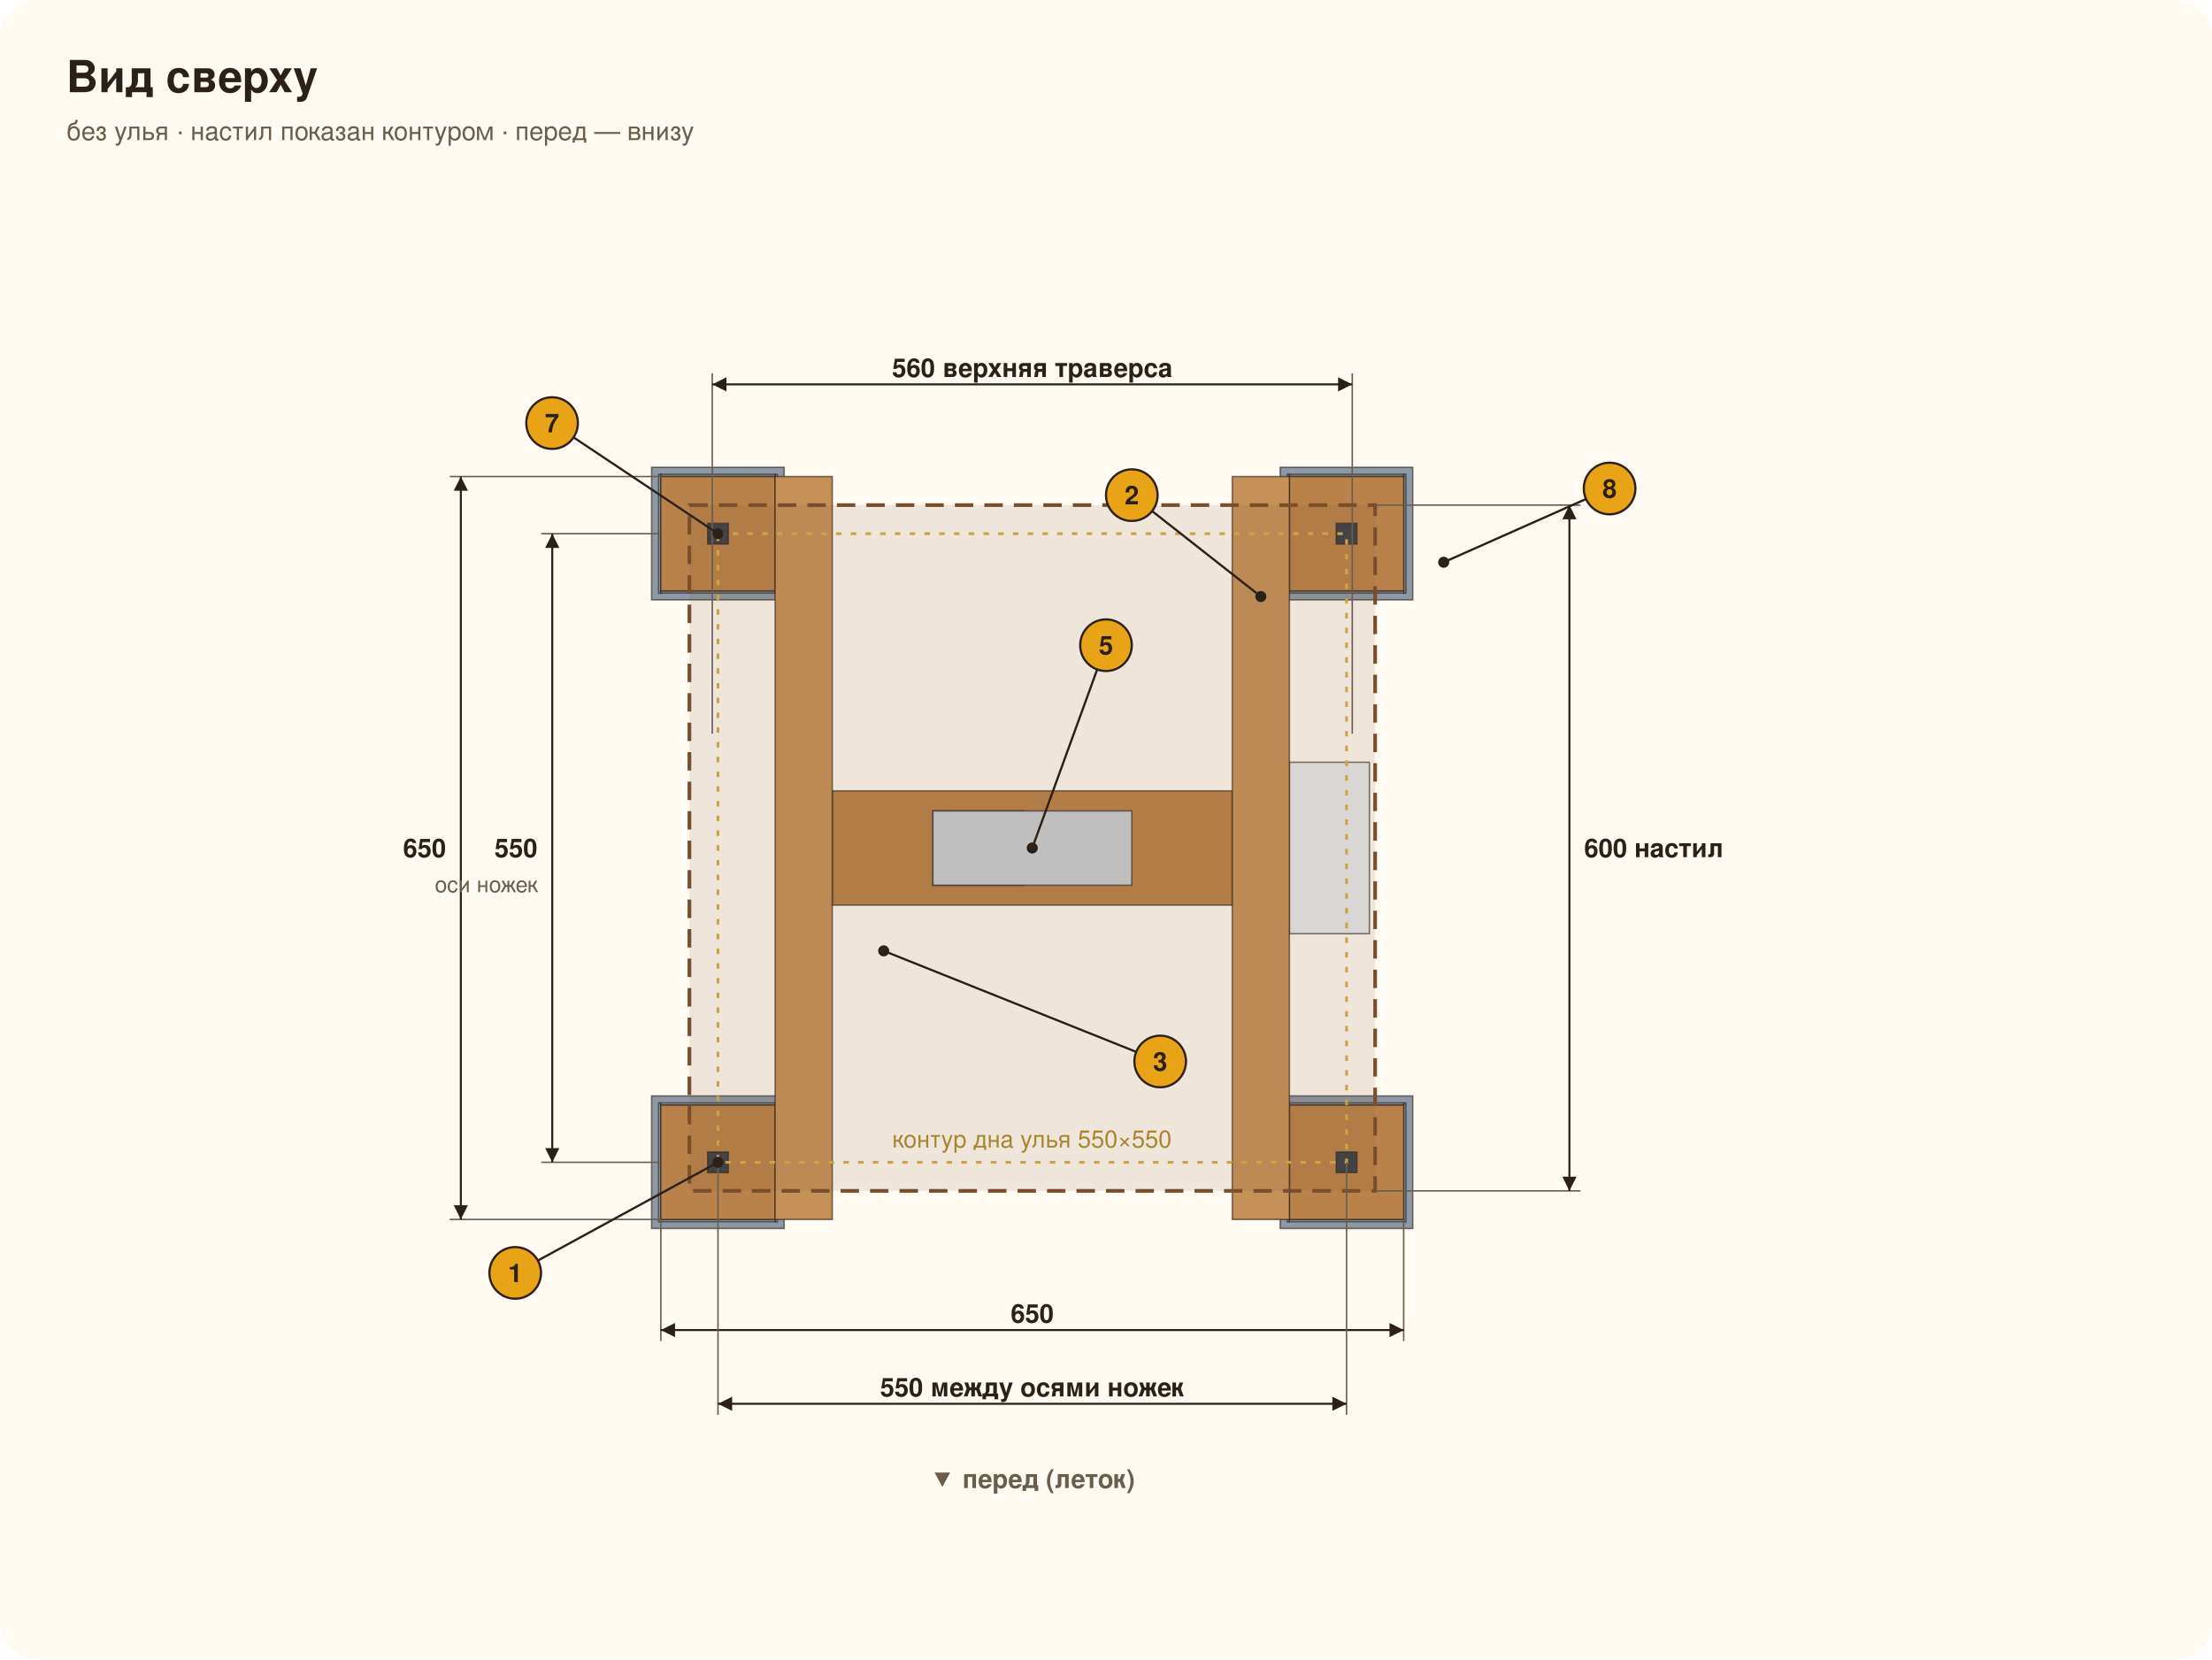
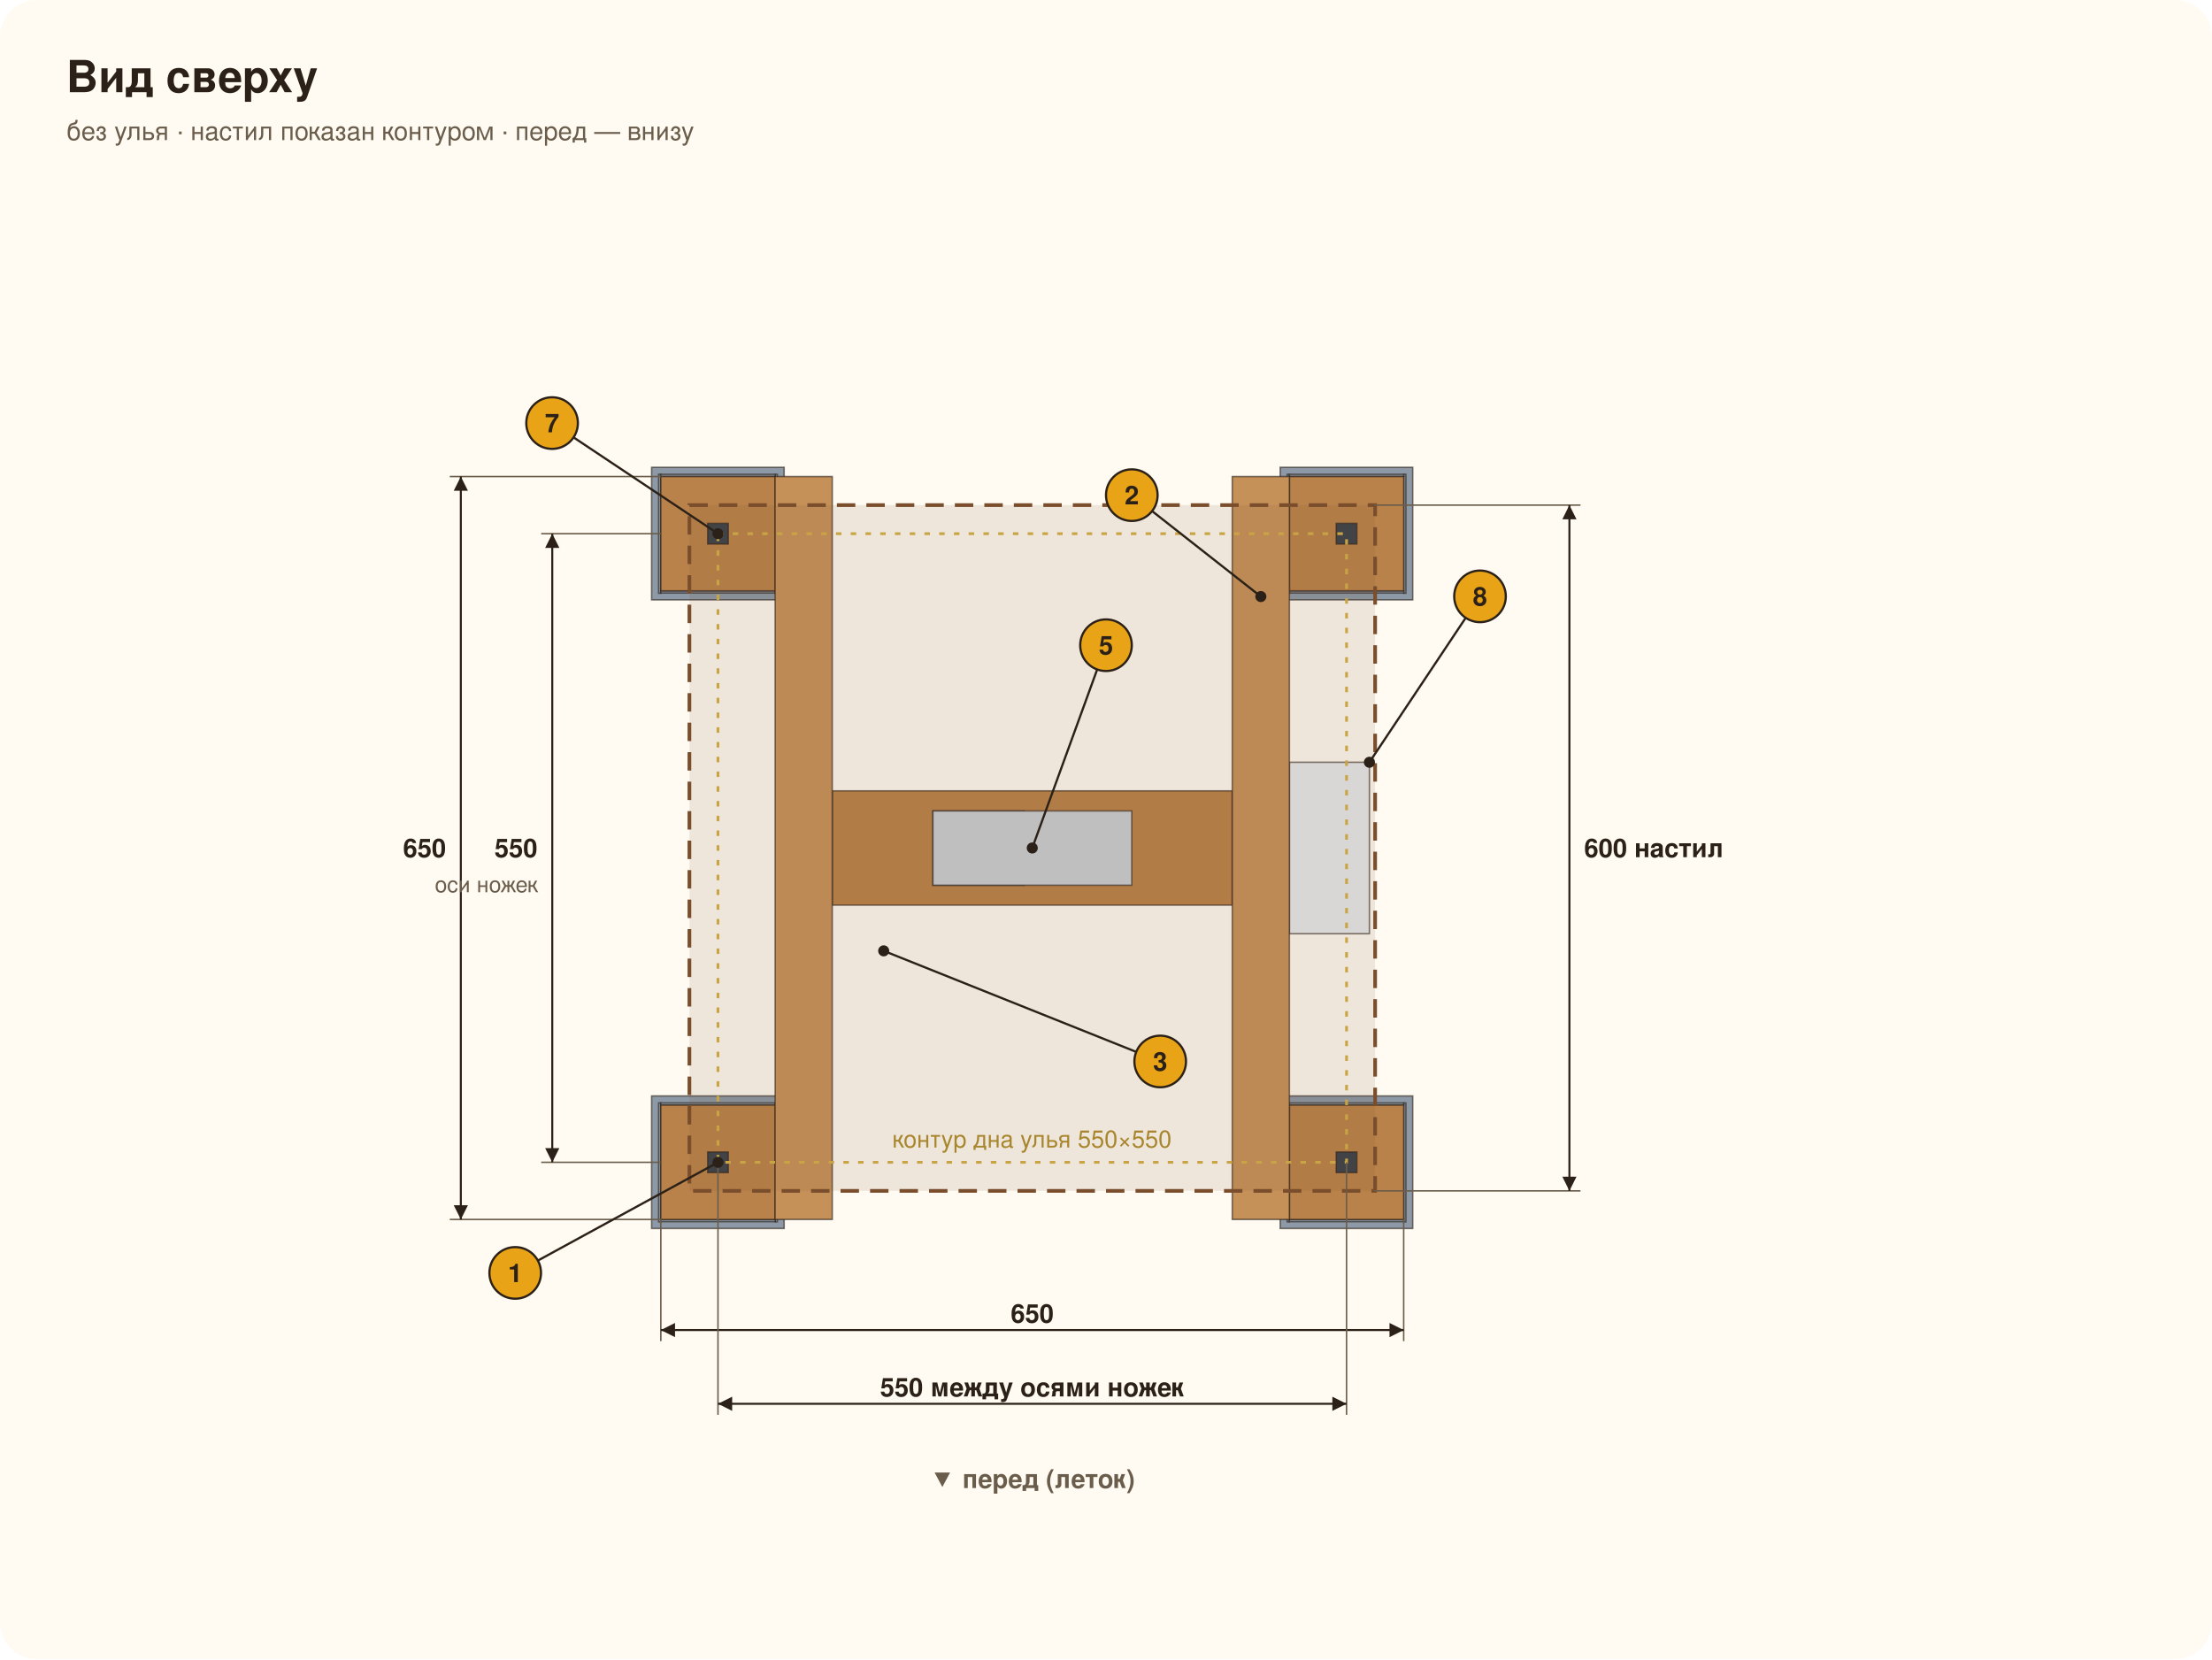
<svg xmlns="http://www.w3.org/2000/svg" viewBox="0 0 1200 900" width="1200" height="900" font-family="'Segoe UI', Helvetica, Arial, sans-serif">
  <defs>
    <marker id="a" viewBox="0 0 10 10" refX="10" refY="5" markerWidth="7" markerHeight="7" orient="auto-start-reverse">
      <path d="M0 0 L10 5 L0 10 Z" fill="#2B2118" />
    </marker>
    <pattern id="soil" width="14" height="14" patternUnits="userSpaceOnUse" patternTransform="rotate(45)">
      <rect width="14" height="14" fill="#E9E1D0" />
      <line x1="0" y1="0" x2="0" y2="14" stroke="#CDBFA3" stroke-width="3" />
    </pattern>
  </defs>
  <rect width="1200" height="900" rx="20" fill="#FFFBF2" />
  <text x="36" y="50" fill="#2B2118" font-size="24" font-weight="700">Вид сверху</text>
  <text x="36" y="76" fill="#6B5D4B" font-size="14">без улья · настил показан контуром · перед — внизу</text>
  <rect x="377.1" y="618.1" width="24.8" height="24.8" fill="#8D99A6" fill-opacity="1" stroke="#2B2118" stroke-width="0.8" stroke-opacity="0.6" />
  <rect x="377.1" y="277.1" width="24.8" height="24.8" fill="#8D99A6" fill-opacity="1" stroke="#2B2118" stroke-width="0.8" stroke-opacity="0.6" />
  <rect x="718.1" y="618.1" width="24.8" height="24.8" fill="#8D99A6" fill-opacity="1" stroke="#2B2118" stroke-width="0.8" stroke-opacity="0.6" />
  <rect x="718.1" y="277.1" width="24.8" height="24.8" fill="#8D99A6" fill-opacity="1" stroke="#2B2118" stroke-width="0.8" stroke-opacity="0.6" />
  <rect x="353.5" y="594.5" width="71.9" height="71.9" fill="#8D99A6" fill-opacity="1" stroke="#2B2118" stroke-width="0.8" stroke-opacity="0.6" />
  <rect x="353.5" y="253.5" width="71.9" height="71.9" fill="#8D99A6" fill-opacity="1" stroke="#2B2118" stroke-width="0.8" stroke-opacity="0.6" />
  <rect x="694.5" y="594.5" width="71.9" height="71.9" fill="#8D99A6" fill-opacity="1" stroke="#2B2118" stroke-width="0.8" stroke-opacity="0.6" />
  <rect x="694.5" y="253.5" width="71.9" height="71.9" fill="#8D99A6" fill-opacity="1" stroke="#2B2118" stroke-width="0.8" stroke-opacity="0.6" />
  <rect x="357.3" y="598.3" width="1.2" height="64.5" fill="#8D99A6" fill-opacity="1" stroke="#2B2118" stroke-width="0.8" stroke-opacity="0.6" />
  <rect x="420.5" y="598.3" width="1.2" height="64.5" fill="#8D99A6" fill-opacity="1" stroke="#2B2118" stroke-width="0.8" stroke-opacity="0.6" />
  <rect x="358.5" y="661.5" width="62.0" height="1.2" fill="#8D99A6" fill-opacity="1" stroke="#2B2118" stroke-width="0.8" stroke-opacity="0.6" />
  <rect x="358.5" y="598.3" width="62.0" height="1.2" fill="#8D99A6" fill-opacity="1" stroke="#2B2118" stroke-width="0.8" stroke-opacity="0.6" />
  <rect x="357.3" y="257.3" width="1.2" height="64.5" fill="#8D99A6" fill-opacity="1" stroke="#2B2118" stroke-width="0.8" stroke-opacity="0.6" />
  <rect x="420.5" y="257.3" width="1.2" height="64.5" fill="#8D99A6" fill-opacity="1" stroke="#2B2118" stroke-width="0.8" stroke-opacity="0.6" />
  <rect x="358.5" y="320.5" width="62.0" height="1.2" fill="#8D99A6" fill-opacity="1" stroke="#2B2118" stroke-width="0.8" stroke-opacity="0.6" />
  <rect x="358.5" y="257.3" width="62.0" height="1.2" fill="#8D99A6" fill-opacity="1" stroke="#2B2118" stroke-width="0.8" stroke-opacity="0.6" />
  <rect x="698.3" y="598.3" width="1.2" height="64.5" fill="#8D99A6" fill-opacity="1" stroke="#2B2118" stroke-width="0.8" stroke-opacity="0.6" />
  <rect x="761.5" y="598.3" width="1.2" height="64.5" fill="#8D99A6" fill-opacity="1" stroke="#2B2118" stroke-width="0.8" stroke-opacity="0.6" />
  <rect x="699.5" y="661.5" width="62.0" height="1.2" fill="#8D99A6" fill-opacity="1" stroke="#2B2118" stroke-width="0.8" stroke-opacity="0.6" />
  <rect x="699.5" y="598.3" width="62.0" height="1.2" fill="#8D99A6" fill-opacity="1" stroke="#2B2118" stroke-width="0.8" stroke-opacity="0.6" />
  <rect x="698.3" y="257.3" width="1.2" height="64.5" fill="#8D99A6" fill-opacity="1" stroke="#2B2118" stroke-width="0.8" stroke-opacity="0.6" />
  <rect x="761.5" y="257.3" width="1.2" height="64.5" fill="#8D99A6" fill-opacity="1" stroke="#2B2118" stroke-width="0.8" stroke-opacity="0.6" />
  <rect x="699.5" y="320.5" width="62.0" height="1.2" fill="#8D99A6" fill-opacity="1" stroke="#2B2118" stroke-width="0.8" stroke-opacity="0.6" />
  <rect x="699.5" y="257.3" width="62.0" height="1.2" fill="#8D99A6" fill-opacity="1" stroke="#2B2118" stroke-width="0.8" stroke-opacity="0.6" />
  <rect x="451.5" y="429.0" width="217.0" height="62.0" fill="#B9824A" fill-opacity="1" stroke="#2B2118" stroke-width="0.8" stroke-opacity="0.6" />
  <rect x="506.1" y="439.9" width="49.6" height="40.3" fill="#4F5862" fill-opacity="1" stroke="#2B2118" stroke-width="0.8" stroke-opacity="0.6" />
  <rect x="699.5" y="413.5" width="43.4" height="93.0" fill="#E6E9EC" fill-opacity="1" stroke="#2B2118" stroke-width="0.8" stroke-opacity="0.6" />
  <rect x="358.5" y="599.5" width="62.0" height="62.0" fill="#B9824A" fill-opacity="1" stroke="#2B2118" stroke-width="0.8" stroke-opacity="0.6" />
  <rect x="358.5" y="258.5" width="62.0" height="62.0" fill="#B9824A" fill-opacity="1" stroke="#2B2118" stroke-width="0.8" stroke-opacity="0.6" />
  <rect x="699.5" y="599.5" width="62.0" height="62.0" fill="#B9824A" fill-opacity="1" stroke="#2B2118" stroke-width="0.8" stroke-opacity="0.6" />
  <rect x="699.5" y="258.5" width="62.0" height="62.0" fill="#B9824A" fill-opacity="1" stroke="#2B2118" stroke-width="0.8" stroke-opacity="0.6" />
  <rect x="420.5" y="258.5" width="31.0" height="403.0" fill="#C69159" fill-opacity="1" stroke="#2B2118" stroke-width="0.8" stroke-opacity="0.6" />
  <rect x="668.5" y="258.5" width="31.0" height="403.0" fill="#C69159" fill-opacity="1" stroke="#2B2118" stroke-width="0.8" stroke-opacity="0.6" />
  <rect x="506.1" y="439.9" width="107.9" height="40.3" fill="#C9CED4" fill-opacity="1" stroke="#2B2118" stroke-width="0.8" stroke-opacity="0.6" />
  <rect x="386.4" y="627.4" width="6.2" height="6.2" fill="#4F5862" fill-opacity="1" stroke="#2B2118" stroke-width="0.8" stroke-opacity="0.6" />
  <rect x="386.4" y="286.4" width="6.2" height="6.2" fill="#4F5862" fill-opacity="1" stroke="#2B2118" stroke-width="0.8" stroke-opacity="0.6" />
  <rect x="727.4" y="627.4" width="6.2" height="6.2" fill="#4F5862" fill-opacity="1" stroke="#2B2118" stroke-width="0.8" stroke-opacity="0.6" />
  <rect x="727.4" y="286.4" width="6.2" height="6.2" fill="#4F5862" fill-opacity="1" stroke="#2B2118" stroke-width="0.8" stroke-opacity="0.6" />
  <rect x="383.9" y="624.9" width="11.2" height="11.2" fill="#3A424A" fill-opacity="1" stroke="#2B2118" stroke-width="0.8" stroke-opacity="0.6" />
  <rect x="383.9" y="283.9" width="11.2" height="11.2" fill="#3A424A" fill-opacity="1" stroke="#2B2118" stroke-width="0.8" stroke-opacity="0.6" />
  <rect x="724.9" y="624.9" width="11.2" height="11.2" fill="#3A424A" fill-opacity="1" stroke="#2B2118" stroke-width="0.8" stroke-opacity="0.6" />
  <rect x="724.9" y="283.9" width="11.2" height="11.2" fill="#3A424A" fill-opacity="1" stroke="#2B2118" stroke-width="0.8" stroke-opacity="0.6" />
  <rect x="374.0" y="274.0" width="372.0" height="372.0" fill="#7A4E2D" fill-opacity="0.12" stroke="#7A4E2D" stroke-width="2" stroke-dasharray="10 6" />
  <rect x="389.5" y="289.5" width="341.0" height="341.0" fill="none" stroke="#C9A445" stroke-width="1.5" stroke-dasharray="3 5" />
  <text x="560.0" y="622.5" fill="#A8862E" font-size="13" text-anchor="middle">контур дна улья 550×550</text>
  <text x="560.0" y="807.2" fill="#6B5D4B" font-size="14" font-weight="700" text-anchor="middle">▼ перед (леток)</text>
  <line x1="358.5" y1="258.5" x2="244.0" y2="258.5" stroke="#6B5D4B" stroke-width="0.8" />
  <line x1="358.5" y1="661.5" x2="244.0" y2="661.5" stroke="#6B5D4B" stroke-width="0.8" />
  <line x1="250.0" y1="258.5" x2="250.0" y2="661.5" stroke="#2B2118" stroke-width="1.1" marker-start="url(#a)" marker-end="url(#a)" />
  <text x="242.0" y="465.0" fill="#2B2118" font-size="14" font-weight="600" text-anchor="end">650</text>
  <line x1="358.5" y1="289.5" x2="293.6" y2="289.5" stroke="#6B5D4B" stroke-width="0.8" />
  <line x1="358.5" y1="630.5" x2="293.6" y2="630.5" stroke="#6B5D4B" stroke-width="0.8" />
  <line x1="299.6" y1="289.5" x2="299.6" y2="630.5" stroke="#2B2118" stroke-width="1.1" marker-start="url(#a)" marker-end="url(#a)" />
  <text x="291.6" y="465.0" fill="#2B2118" font-size="14" font-weight="600" text-anchor="end">550</text>
  <text x="291.6" y="484.0" fill="#6B5D4B" font-size="12" text-anchor="end">оси ножек</text>
  <line x1="746.0" y1="274.0" x2="857.4" y2="274.0" stroke="#6B5D4B" stroke-width="0.8" />
  <line x1="746.0" y1="646.0" x2="857.4" y2="646.0" stroke="#6B5D4B" stroke-width="0.8" />
  <line x1="851.4" y1="274.0" x2="851.4" y2="646.0" stroke="#2B2118" stroke-width="1.1" marker-start="url(#a)" marker-end="url(#a)" />
  <text x="859.4" y="465.0" fill="#2B2118" font-size="14" font-weight="600" text-anchor="start">600 настил</text>
-   <line x1="386.4" y1="398.0" x2="386.4" y2="202.5" stroke="#6B5D4B" stroke-width="0.8" />
-   <line x1="733.6" y1="398.0" x2="733.6" y2="202.5" stroke="#6B5D4B" stroke-width="0.8" />
-   <line x1="386.4" y1="208.5" x2="733.6" y2="208.5" stroke="#2B2118" stroke-width="1.1" marker-start="url(#a)" marker-end="url(#a)" />
-   <rect x="474.0" y="191.5" width="172.0" height="16" fill="#FFFBF2" />
-   <text x="560.0" y="204.5" fill="#2B2118" font-size="14" font-weight="600" text-anchor="middle">560 верхняя траверса</text>
  <line x1="358.5" y1="661.5" x2="358.5" y2="727.5" stroke="#6B5D4B" stroke-width="0.8" />
  <line x1="761.5" y1="661.5" x2="761.5" y2="727.5" stroke="#6B5D4B" stroke-width="0.8" />
  <line x1="358.5" y1="721.5" x2="761.5" y2="721.5" stroke="#2B2118" stroke-width="1.1" marker-start="url(#a)" marker-end="url(#a)" />
  <rect x="542.0" y="704.5" width="36.0" height="16" fill="#FFFBF2" />
  <text x="560.0" y="717.5" fill="#2B2118" font-size="14" font-weight="600" text-anchor="middle">650</text>
  <line x1="389.5" y1="630.5" x2="389.5" y2="767.5" stroke="#6B5D4B" stroke-width="0.8" />
  <line x1="730.5" y1="630.5" x2="730.5" y2="767.5" stroke="#6B5D4B" stroke-width="0.8" />
  <line x1="389.5" y1="761.5" x2="730.5" y2="761.5" stroke="#2B2118" stroke-width="1.1" marker-start="url(#a)" marker-end="url(#a)" />
  <rect x="470.0" y="744.5" width="180.0" height="16" fill="#FFFBF2" />
  <text x="560.0" y="757.5" fill="#2B2118" font-size="14" font-weight="600" text-anchor="middle">550 между осями ножек</text>
  <line x1="389.5" y1="630.5" x2="279.5" y2="690.5" stroke="#2B2118" stroke-width="1.2" />
  <circle cx="389.5" cy="630.5" r="3" fill="#2B2118" />
  <circle cx="279.5" cy="690.5" r="14" fill="#E8A317" stroke="#2B2118" stroke-width="1.2" />
  <text x="279.5" y="695.5" fill="#2B2118" font-size="14" font-weight="700" text-anchor="middle">1</text>
  <line x1="684.0" y1="323.6" x2="614.0" y2="268.6" stroke="#2B2118" stroke-width="1.2" />
  <circle cx="684.0" cy="323.6" r="3" fill="#2B2118" />
  <circle cx="614.0" cy="268.6" r="14" fill="#E8A317" stroke="#2B2118" stroke-width="1.2" />
  <text x="614.0" y="273.6" fill="#2B2118" font-size="14" font-weight="700" text-anchor="middle">2</text>
  <line x1="479.4" y1="515.8" x2="629.4" y2="575.8" stroke="#2B2118" stroke-width="1.2" />
  <circle cx="479.4" cy="515.8" r="3" fill="#2B2118" />
  <circle cx="629.4" cy="575.8" r="14" fill="#E8A317" stroke="#2B2118" stroke-width="1.2" />
  <text x="629.4" y="580.8" fill="#2B2118" font-size="14" font-weight="700" text-anchor="middle">3</text>
  <line x1="560.0" y1="460.0" x2="600.0" y2="350.0" stroke="#2B2118" stroke-width="1.2" />
  <circle cx="560.0" cy="460.0" r="3" fill="#2B2118" />
  <circle cx="600.0" cy="350.0" r="14" fill="#E8A317" stroke="#2B2118" stroke-width="1.2" />
  <text x="600.0" y="355.0" fill="#2B2118" font-size="14" font-weight="700" text-anchor="middle">5</text>
  <line x1="389.5" y1="289.5" x2="299.5" y2="229.5" stroke="#2B2118" stroke-width="1.2" />
  <circle cx="389.5" cy="289.5" r="3" fill="#2B2118" />
  <circle cx="299.5" cy="229.5" r="14" fill="#E8A317" stroke="#2B2118" stroke-width="1.2" />
  <text x="299.5" y="234.5" fill="#2B2118" font-size="14" font-weight="700" text-anchor="middle">7</text>
-   <line x1="783.2" y1="305.0" x2="873.2" y2="265.0" stroke="#2B2118" stroke-width="1.2" />
-   <circle cx="783.2" cy="305.0" r="3" fill="#2B2118" />
-   <circle cx="873.2" cy="265.0" r="14" fill="#E8A317" stroke="#2B2118" stroke-width="1.2" />
-   <text x="873.2" y="270.0" fill="#2B2118" font-size="14" font-weight="700" text-anchor="middle">8</text>
+   <line x1="742.9" y1="413.5" x2="802.9" y2="323.5" stroke="#2B2118" stroke-width="1.2" />
+   <circle cx="742.9" cy="413.5" r="3" fill="#2B2118" />
+   <circle cx="802.9" cy="323.5" r="14" fill="#E8A317" stroke="#2B2118" stroke-width="1.2" />
+   <text x="802.9" y="328.5" fill="#2B2118" font-size="14" font-weight="700" text-anchor="middle">8</text>
</svg>
